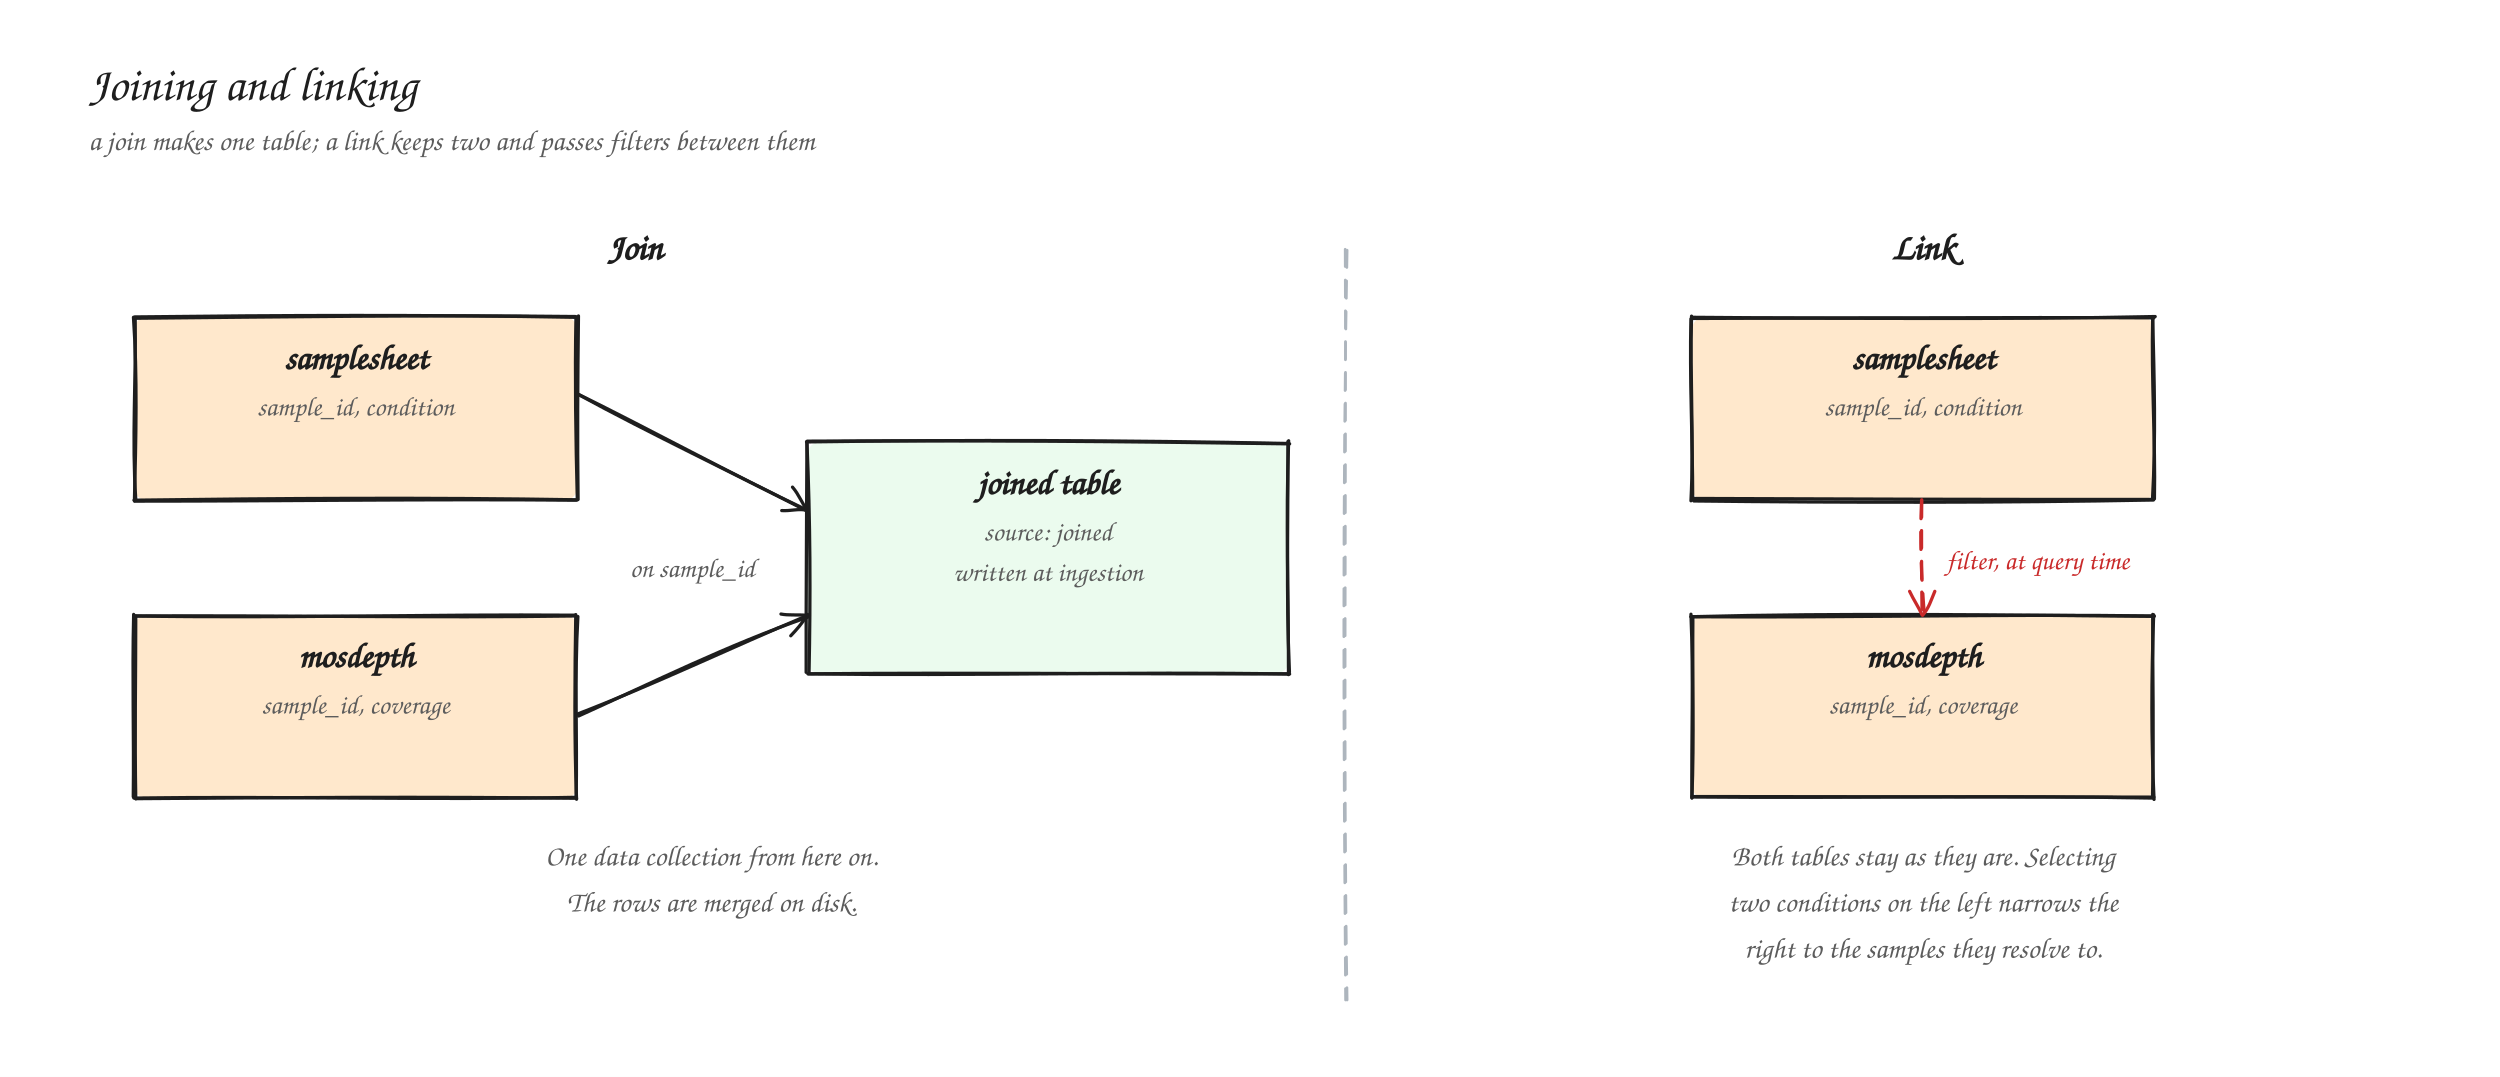
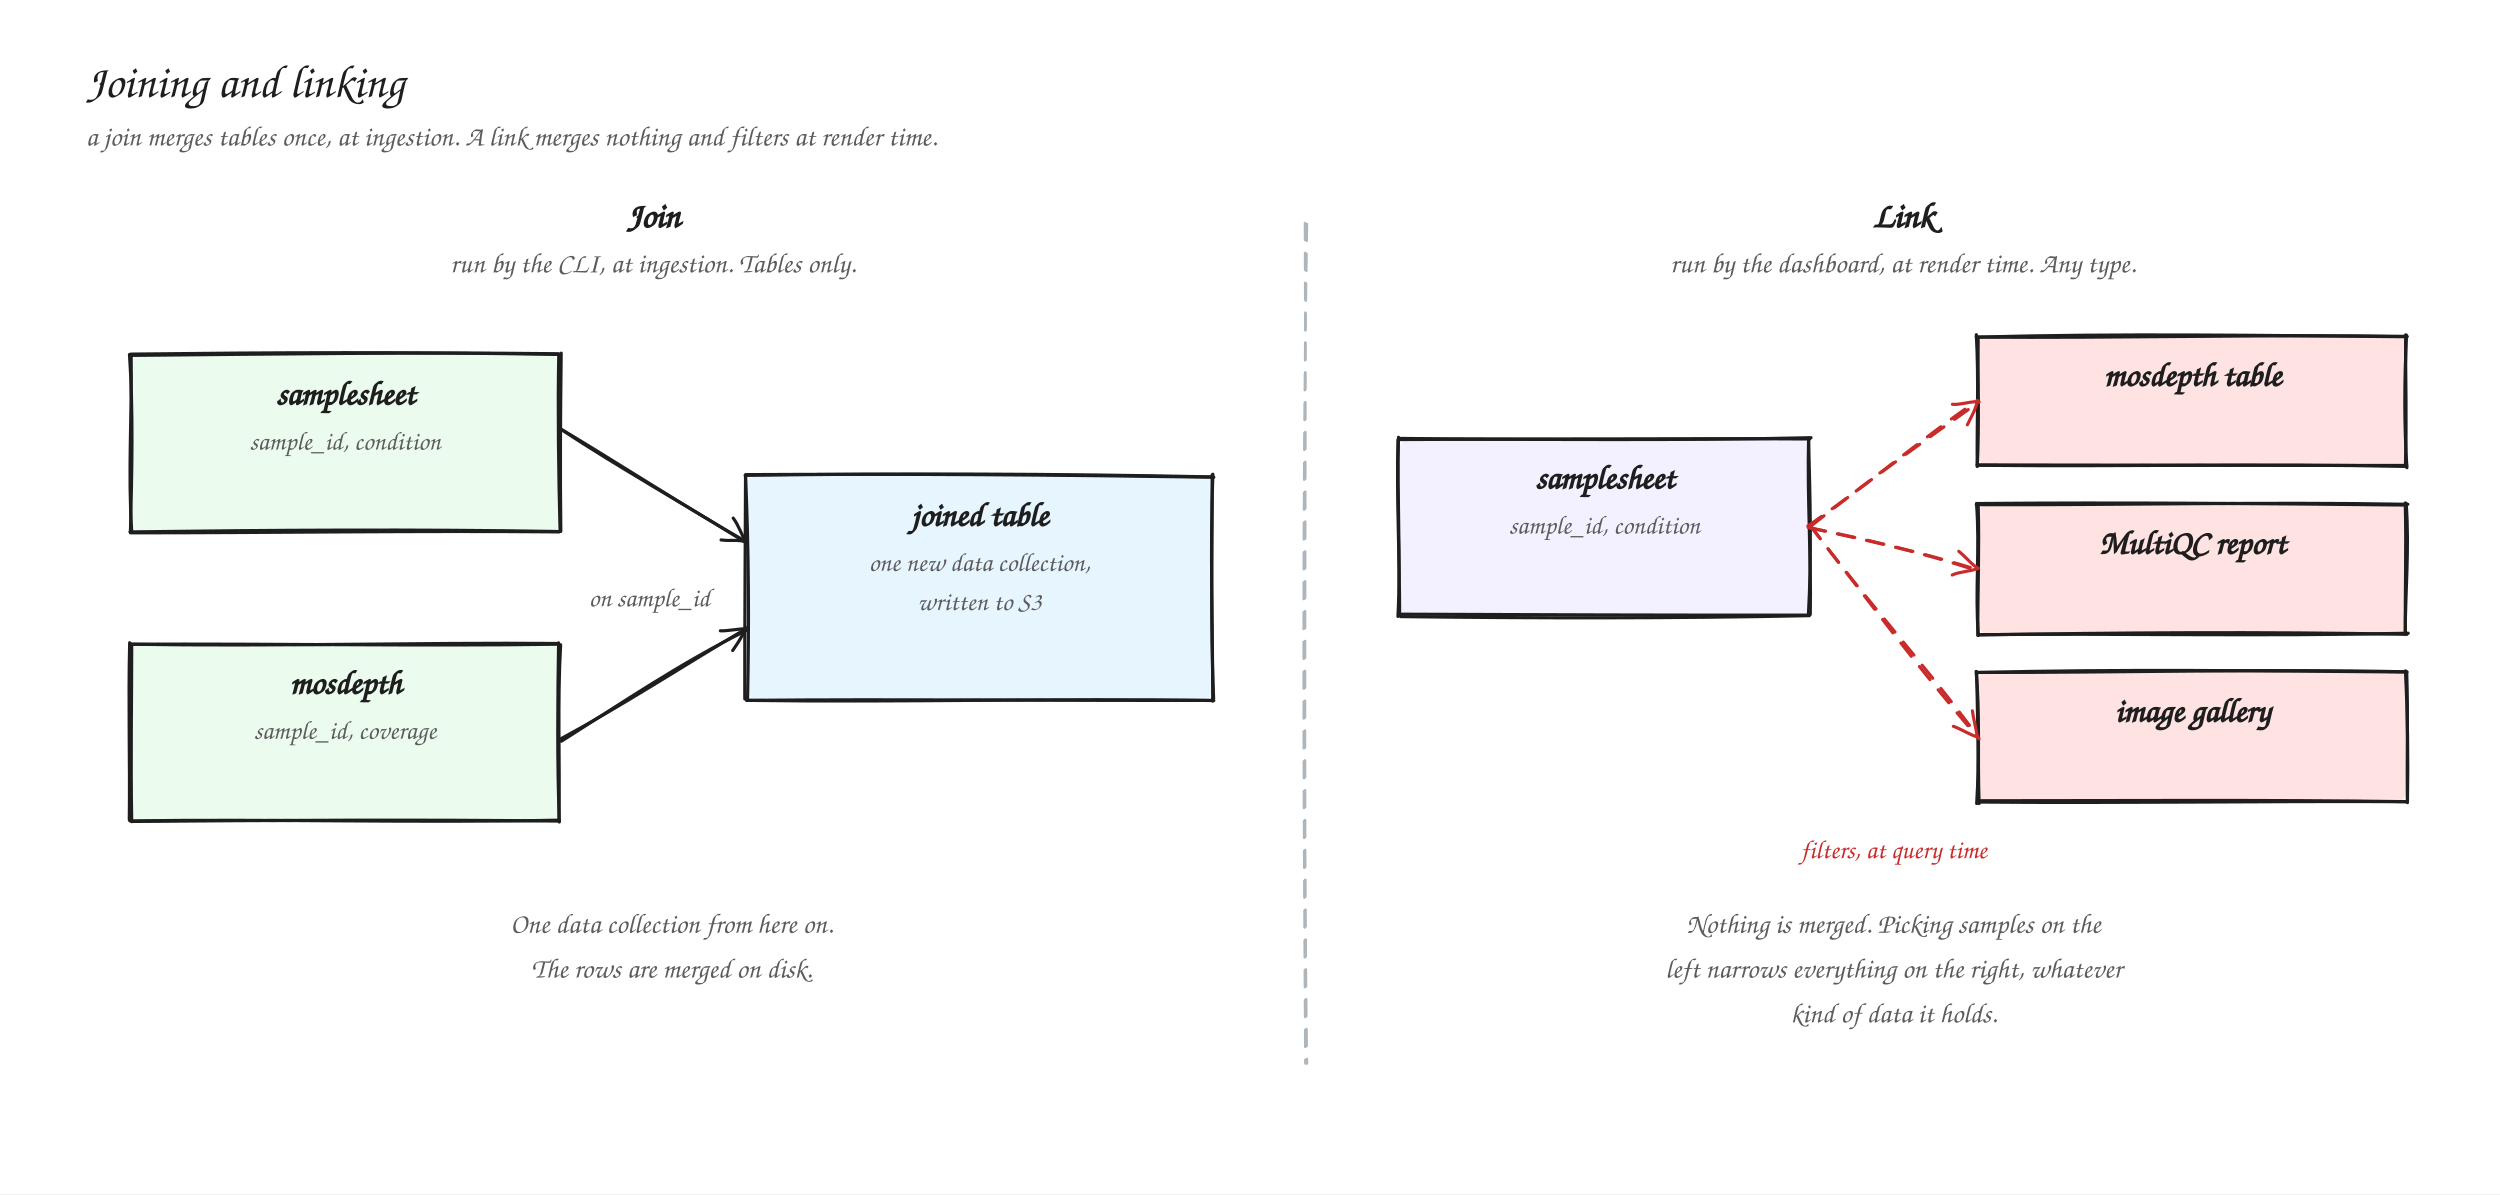
- <svg xmlns="http://www.w3.org/2000/svg" width="1300" height="560" viewBox="0 0 1300 560">
-   <rect width="1300" height="560" fill="#ffffff" />
+ <svg xmlns="http://www.w3.org/2000/svg" width="1340" height="640" viewBox="0 0 1340 640">
+   <rect width="1340" height="640" fill="#ffffff" />
  <text x="46.0" y="52.0" font-family="Virgil, Virgil GS, Excalifont, Comic Sans MS, Bradley Hand, cursive" font-size="25" fill="#1e1e1e" text-anchor="start" font-weight="normal">Joining and linking</text>
-   <text x="46.0" y="78.0" font-family="Virgil, Virgil GS, Excalifont, Comic Sans MS, Bradley Hand, cursive" font-size="15" fill="#5c5c5c" text-anchor="start" font-weight="normal">a join makes one table; a link keeps two and passes filters between them</text>
-   <text x="330.0" y="135.0" font-family="Virgil, Virgil GS, Excalifont, Comic Sans MS, Bradley Hand, cursive" font-size="19" fill="#1e1e1e" text-anchor="middle" font-weight="bold">Join</text>
-   <rect x="70.0" y="165.0" width="230.0" height="95.0" rx="6" fill="#ffe8cc" />
-   <path d="M70.1,164.8 C146.1,163.9 223.8,163.6 299.3,165.0" fill="none" stroke="#1e1e1e" stroke-width="1.7" stroke-linecap="round" />
-   <path d="M69.9,165.5 C145.2,164.8 222.0,163.7 299.4,164.6" fill="none" stroke="#1e1e1e" stroke-width="1.7" stroke-linecap="round" />
-   <path d="M300.8,164.3 C300.4,198.1 300.2,228.0 300.6,259.7" fill="none" stroke="#1e1e1e" stroke-width="1.7" stroke-linecap="round" />
-   <path d="M299.5,165.1 C298.9,195.4 299.4,229.3 300.2,259.8" fill="none" stroke="#1e1e1e" stroke-width="1.7" stroke-linecap="round" />
-   <path d="M300.3,259.9 C223.5,258.6 145.3,259.1 69.7,260.1" fill="none" stroke="#1e1e1e" stroke-width="1.7" stroke-linecap="round" />
-   <path d="M299.6,260.1 C223.2,259.4 147.6,260.6 70.0,260.6" fill="none" stroke="#1e1e1e" stroke-width="1.7" stroke-linecap="round" />
-   <path d="M69.9,260.4 C70.7,227.7 71.5,195.4 69.4,165.0" fill="none" stroke="#1e1e1e" stroke-width="1.7" stroke-linecap="round" />
-   <path d="M70.6,259.7 C68.5,228.9 70.8,196.9 70.3,165.2" fill="none" stroke="#1e1e1e" stroke-width="1.7" stroke-linecap="round" />
-   <text x="185.0" y="192.0" font-family="Virgil, Virgil GS, Excalifont, Comic Sans MS, Bradley Hand, cursive" font-size="18" fill="#1e1e1e" text-anchor="middle" font-weight="bold">samplesheet</text>
-   <text x="185.0" y="216.0" font-family="Virgil, Virgil GS, Excalifont, Comic Sans MS, Bradley Hand, cursive" font-size="14" fill="#5c5c5c" text-anchor="middle" font-weight="normal">sample_id, condition</text>
-   <rect x="70.0" y="320.0" width="230.0" height="95.0" rx="6" fill="#ffe8cc" />
-   <path d="M70.0,320.3 C146.9,319.9 224.4,321.4 299.3,320.3" fill="none" stroke="#1e1e1e" stroke-width="1.7" stroke-linecap="round" />
-   <path d="M69.8,320.3 C147.1,321.6 224.4,319.3 299.2,319.9" fill="none" stroke="#1e1e1e" stroke-width="1.7" stroke-linecap="round" />
-   <path d="M299.4,319.6 C298.9,350.4 298.6,384.2 299.8,415.6" fill="none" stroke="#1e1e1e" stroke-width="1.7" stroke-linecap="round" />
-   <path d="M300.5,320.6 C298.7,351.5 300.2,384.6 299.6,414.9" fill="none" stroke="#1e1e1e" stroke-width="1.7" stroke-linecap="round" />
-   <path d="M299.5,414.6 C222.9,416.2 148.1,413.9 69.6,415.0" fill="none" stroke="#1e1e1e" stroke-width="1.7" stroke-linecap="round" />
-   <path d="M299.8,415.1 C223.6,414.2 145.1,414.7 70.7,415.3" fill="none" stroke="#1e1e1e" stroke-width="1.7" stroke-linecap="round" />
-   <path d="M70.6,415.4 C70.0,383.7 70.6,350.2 70.6,320.5" fill="none" stroke="#1e1e1e" stroke-width="1.7" stroke-linecap="round" />
-   <path d="M69.3,414.3 C69.7,383.0 68.7,352.1 69.5,319.5" fill="none" stroke="#1e1e1e" stroke-width="1.7" stroke-linecap="round" />
-   <text x="185.0" y="347.0" font-family="Virgil, Virgil GS, Excalifont, Comic Sans MS, Bradley Hand, cursive" font-size="18" fill="#1e1e1e" text-anchor="middle" font-weight="bold">mosdepth</text>
-   <text x="185.0" y="371.0" font-family="Virgil, Virgil GS, Excalifont, Comic Sans MS, Bradley Hand, cursive" font-size="14" fill="#5c5c5c" text-anchor="middle" font-weight="normal">sample_id, coverage</text>
-   <rect x="420.0" y="230.0" width="250.0" height="120.0" rx="6" fill="#ebfbee" />
-   <path d="M419.4,229.8 C502.8,228.6 585.1,228.9 669.2,230.6" fill="none" stroke="#1e1e1e" stroke-width="1.7" stroke-linecap="round" />
-   <path d="M419.8,229.4 C503.7,228.9 585.9,229.5 670.6,230.8" fill="none" stroke="#1e1e1e" stroke-width="1.7" stroke-linecap="round" />
-   <path d="M669.7,229.6 C669.9,269.9 668.7,308.7 670.5,349.5" fill="none" stroke="#1e1e1e" stroke-width="1.7" stroke-linecap="round" />
-   <path d="M670.1,229.2 C668.5,271.4 670.1,308.9 670.0,350.8" fill="none" stroke="#1e1e1e" stroke-width="1.7" stroke-linecap="round" />
-   <path d="M669.5,350.4 C587.8,350.6 502.6,349.6 420.1,350.4" fill="none" stroke="#1e1e1e" stroke-width="1.7" stroke-linecap="round" />
-   <path d="M670.6,350.5 C586.1,349.1 504.3,351.6 420.5,350.4" fill="none" stroke="#1e1e1e" stroke-width="1.7" stroke-linecap="round" />
-   <path d="M419.2,349.6 C419.1,310.1 419.5,268.5 419.6,230.3" fill="none" stroke="#1e1e1e" stroke-width="1.7" stroke-linecap="round" />
-   <path d="M420.7,349.8 C421.5,309.8 421.4,271.6 419.6,229.6" fill="none" stroke="#1e1e1e" stroke-width="1.7" stroke-linecap="round" />
-   <text x="545.0" y="257.0" font-family="Virgil, Virgil GS, Excalifont, Comic Sans MS, Bradley Hand, cursive" font-size="18" fill="#1e1e1e" text-anchor="middle" font-weight="bold">joined table</text>
-   <text x="545.0" y="281.0" font-family="Virgil, Virgil GS, Excalifont, Comic Sans MS, Bradley Hand, cursive" font-size="14" fill="#5c5c5c" text-anchor="middle" font-weight="normal">source: joined</text>
-   <text x="545.0" y="302.0" font-family="Virgil, Virgil GS, Excalifont, Comic Sans MS, Bradley Hand, cursive" font-size="14" fill="#5c5c5c" text-anchor="middle" font-weight="normal">written at ingestion</text>
-   <path d="M300.7,205.0 C338.8,223.8 380.5,246.6 420.3,265.6" fill="none" stroke="#1e1e1e" stroke-width="1.7" stroke-linecap="round" />
-   <path d="M300.5,205.0 C338.3,225.6 381.6,246.1 419.4,265.6" fill="none" stroke="#1e1e1e" stroke-width="1.7" stroke-linecap="round" />
-   <path d="M419.9,265.4 C417.0,261.8 415.5,257.2 412.1,253.3" fill="none" stroke="#1e1e1e" stroke-width="1.7" stroke-linecap="round" />
-   <path d="M419.6,265.3 C414.6,264.4 411.5,265.8 406.5,265.5" fill="none" stroke="#1e1e1e" stroke-width="1.7" stroke-linecap="round" />
-   <path d="M300.9,372.3 C339.4,354.9 378.5,335.4 420.1,320.9" fill="none" stroke="#1e1e1e" stroke-width="1.7" stroke-linecap="round" />
-   <path d="M299.5,371.6 C339.7,356.2 381.3,336.2 419.5,320.2" fill="none" stroke="#1e1e1e" stroke-width="1.7" stroke-linecap="round" />
-   <path d="M419.9,320.0 C414.9,319.5 410.0,320.1 406.1,319.3" fill="none" stroke="#1e1e1e" stroke-width="1.7" stroke-linecap="round" />
-   <path d="M420.0,319.5 C416.9,324.5 414.2,327.4 411.2,330.6" fill="none" stroke="#1e1e1e" stroke-width="1.7" stroke-linecap="round" />
-   <text x="360.0" y="300.0" font-family="Virgil, Virgil GS, Excalifont, Comic Sans MS, Bradley Hand, cursive" font-size="14" fill="#5c5c5c" text-anchor="middle" font-weight="normal">on sample_id</text>
-   <text x="370.0" y="450.0" font-family="Virgil, Virgil GS, Excalifont, Comic Sans MS, Bradley Hand, cursive" font-size="15" fill="#5c5c5c" text-anchor="middle" font-weight="normal">One data collection from here on.</text>
-   <text x="370.0" y="474.0" font-family="Virgil, Virgil GS, Excalifont, Comic Sans MS, Bradley Hand, cursive" font-size="15" fill="#5c5c5c" text-anchor="middle" font-weight="normal">The rows are merged on disk.</text>
-   <path d="M700.5,130.1 C698.0,261.2 698.7,389.9 699.7,520.0" fill="none" stroke="#adb5bd" stroke-width="1.4" stroke-linecap="round" stroke-dasharray="9 7" />
-   <path d="M699.5,129.6 C700.2,261.1 698.4,390.2 700.5,520.0" fill="none" stroke="#adb5bd" stroke-width="1.4" stroke-linecap="round" stroke-dasharray="9 7" />
-   <text x="1000.0" y="135.0" font-family="Virgil, Virgil GS, Excalifont, Comic Sans MS, Bradley Hand, cursive" font-size="19" fill="#1e1e1e" text-anchor="middle" font-weight="bold">Link</text>
-   <rect x="880.0" y="165.0" width="240.0" height="95.0" rx="6" fill="#ffe8cc" />
-   <path d="M880.2,165.0 C960.2,165.8 1041.3,164.8 1120.0,165.3" fill="none" stroke="#1e1e1e" stroke-width="1.7" stroke-linecap="round" />
-   <path d="M880.3,165.6 C959.8,165.1 1039.9,166.4 1120.7,164.6" fill="none" stroke="#1e1e1e" stroke-width="1.7" stroke-linecap="round" />
-   <path d="M1119.4,164.9 C1120.2,198.1 1121.1,227.2 1119.3,259.6" fill="none" stroke="#1e1e1e" stroke-width="1.7" stroke-linecap="round" />
-   <path d="M1119.4,165.3 C1118.6,197.2 1120.9,229.6 1120.3,259.4" fill="none" stroke="#1e1e1e" stroke-width="1.7" stroke-linecap="round" />
-   <path d="M1119.8,260.0 C1041.2,261.5 959.1,261.4 880.8,260.5" fill="none" stroke="#1e1e1e" stroke-width="1.7" stroke-linecap="round" />
-   <path d="M1119.5,259.7 C1038.9,259.8 960.0,259.5 880.4,259.2" fill="none" stroke="#1e1e1e" stroke-width="1.7" stroke-linecap="round" />
-   <path d="M880.2,260.0 C880.2,228.1 878.5,196.1 879.3,165.8" fill="none" stroke="#1e1e1e" stroke-width="1.7" stroke-linecap="round" />
-   <path d="M879.3,260.4 C880.9,229.8 878.7,195.9 879.6,164.4" fill="none" stroke="#1e1e1e" stroke-width="1.7" stroke-linecap="round" />
-   <text x="1000.0" y="192.0" font-family="Virgil, Virgil GS, Excalifont, Comic Sans MS, Bradley Hand, cursive" font-size="18" fill="#1e1e1e" text-anchor="middle" font-weight="bold">samplesheet</text>
-   <text x="1000.0" y="216.0" font-family="Virgil, Virgil GS, Excalifont, Comic Sans MS, Bradley Hand, cursive" font-size="14" fill="#5c5c5c" text-anchor="middle" font-weight="normal">sample_id, condition</text>
-   <rect x="880.0" y="320.0" width="240.0" height="95.0" rx="6" fill="#ffe8cc" />
-   <path d="M879.4,320.7 C959.8,321.3 1041.0,319.2 1120.1,320.3" fill="none" stroke="#1e1e1e" stroke-width="1.7" stroke-linecap="round" />
-   <path d="M879.3,320.7 C958.7,318.6 1040.6,319.8 1120.2,320.5" fill="none" stroke="#1e1e1e" stroke-width="1.7" stroke-linecap="round" />
-   <path d="M1119.9,319.7 C1118.7,352.8 1118.6,384.5 1120.1,415.7" fill="none" stroke="#1e1e1e" stroke-width="1.7" stroke-linecap="round" />
-   <path d="M1119.4,319.5 C1119.3,350.5 1120.1,382.5 1119.3,414.5" fill="none" stroke="#1e1e1e" stroke-width="1.7" stroke-linecap="round" />
-   <path d="M1120.0,414.5 C1039.4,414.4 960.8,414.3 879.8,414.2" fill="none" stroke="#1e1e1e" stroke-width="1.7" stroke-linecap="round" />
-   <path d="M1119.5,415.0 C1039.2,413.4 960.7,415.2 880.7,414.4" fill="none" stroke="#1e1e1e" stroke-width="1.7" stroke-linecap="round" />
-   <path d="M879.8,415.0 C881.0,383.1 880.0,352.7 880.3,320.8" fill="none" stroke="#1e1e1e" stroke-width="1.7" stroke-linecap="round" />
-   <path d="M879.8,414.8 C879.5,384.4 880.7,352.1 879.3,319.4" fill="none" stroke="#1e1e1e" stroke-width="1.7" stroke-linecap="round" />
-   <text x="1000.0" y="347.0" font-family="Virgil, Virgil GS, Excalifont, Comic Sans MS, Bradley Hand, cursive" font-size="18" fill="#1e1e1e" text-anchor="middle" font-weight="bold">mosdepth</text>
-   <text x="1000.0" y="371.0" font-family="Virgil, Virgil GS, Excalifont, Comic Sans MS, Bradley Hand, cursive" font-size="14" fill="#5c5c5c" text-anchor="middle" font-weight="normal">sample_id, coverage</text>
-   <path d="M999.2,260.7 C998.3,281.0 999.0,298.7 1000.7,320.3" fill="none" stroke="#c92a2a" stroke-width="1.7" stroke-linecap="round" stroke-dasharray="9 7" />
-   <path d="M999.3,259.9 C999.1,279.0 999.2,299.8 999.5,320.9" fill="none" stroke="#c92a2a" stroke-width="1.7" stroke-linecap="round" stroke-dasharray="9 7" />
-   <path d="M999.8,319.9 C1003.1,316.0 1003.9,312.7 1006.1,307.5" fill="none" stroke="#c92a2a" stroke-width="1.7" stroke-linecap="round" />
-   <path d="M999.5,319.8 C997.8,315.9 995.0,311.8 993.0,307.5" fill="none" stroke="#c92a2a" stroke-width="1.7" stroke-linecap="round" />
-   <text x="1012.0" y="296.0" font-family="Virgil, Virgil GS, Excalifont, Comic Sans MS, Bradley Hand, cursive" font-size="14" fill="#c92a2a" text-anchor="start" font-weight="normal">filter, at query time</text>
-   <text x="1000.0" y="450.0" font-family="Virgil, Virgil GS, Excalifont, Comic Sans MS, Bradley Hand, cursive" font-size="15" fill="#5c5c5c" text-anchor="middle" font-weight="normal">Both tables stay as they are. Selecting</text>
-   <text x="1000.0" y="474.0" font-family="Virgil, Virgil GS, Excalifont, Comic Sans MS, Bradley Hand, cursive" font-size="15" fill="#5c5c5c" text-anchor="middle" font-weight="normal">two conditions on the left narrows the</text>
-   <text x="1000.0" y="498.0" font-family="Virgil, Virgil GS, Excalifont, Comic Sans MS, Bradley Hand, cursive" font-size="15" fill="#5c5c5c" text-anchor="middle" font-weight="normal">right to the samples they resolve to.</text>
+   <text x="46.0" y="78.0" font-family="Virgil, Virgil GS, Excalifont, Comic Sans MS, Bradley Hand, cursive" font-size="15" fill="#5c5c5c" text-anchor="start" font-weight="normal">a join merges tables once, at ingestion. A link merges nothing and filters at render time.</text>
+   <text x="350.0" y="122.0" font-family="Virgil, Virgil GS, Excalifont, Comic Sans MS, Bradley Hand, cursive" font-size="19" fill="#1e1e1e" text-anchor="middle" font-weight="bold">Join</text>
+   <text x="350.0" y="146.0" font-family="Virgil, Virgil GS, Excalifont, Comic Sans MS, Bradley Hand, cursive" font-size="15" fill="#5c5c5c" text-anchor="middle" font-weight="normal">run by the CLI, at ingestion. Tables only.</text>
+   <rect x="70.0" y="190.0" width="230.0" height="95.0" rx="6" fill="#ebfbee" />
+   <path d="M70.1,189.8 C146.1,188.9 223.8,188.6 299.3,190.0" fill="none" stroke="#1e1e1e" stroke-width="1.7" stroke-linecap="round" />
+   <path d="M69.9,190.5 C145.2,189.8 222.0,188.7 299.4,189.6" fill="none" stroke="#1e1e1e" stroke-width="1.7" stroke-linecap="round" />
+   <path d="M300.8,189.3 C300.4,223.1 300.2,253.0 300.6,284.7" fill="none" stroke="#1e1e1e" stroke-width="1.7" stroke-linecap="round" />
+   <path d="M299.5,190.1 C298.9,220.4 299.4,254.3 300.2,284.8" fill="none" stroke="#1e1e1e" stroke-width="1.7" stroke-linecap="round" />
+   <path d="M300.3,284.9 C223.5,283.6 145.3,284.1 69.7,285.1" fill="none" stroke="#1e1e1e" stroke-width="1.7" stroke-linecap="round" />
+   <path d="M299.6,285.1 C223.2,284.4 147.6,285.6 70.0,285.6" fill="none" stroke="#1e1e1e" stroke-width="1.7" stroke-linecap="round" />
+   <path d="M69.9,285.4 C70.7,252.7 71.5,220.4 69.4,190.0" fill="none" stroke="#1e1e1e" stroke-width="1.7" stroke-linecap="round" />
+   <path d="M70.6,284.7 C68.5,253.9 70.8,221.9 70.3,190.2" fill="none" stroke="#1e1e1e" stroke-width="1.7" stroke-linecap="round" />
+   <text x="185.0" y="217.0" font-family="Virgil, Virgil GS, Excalifont, Comic Sans MS, Bradley Hand, cursive" font-size="18" fill="#1e1e1e" text-anchor="middle" font-weight="bold">samplesheet</text>
+   <text x="185.0" y="241.0" font-family="Virgil, Virgil GS, Excalifont, Comic Sans MS, Bradley Hand, cursive" font-size="14" fill="#5c5c5c" text-anchor="middle" font-weight="normal">sample_id, condition</text>
+   <rect x="70.0" y="345.0" width="230.0" height="95.0" rx="6" fill="#ebfbee" />
+   <path d="M70.0,345.3 C146.9,344.9 224.4,346.4 299.3,345.3" fill="none" stroke="#1e1e1e" stroke-width="1.7" stroke-linecap="round" />
+   <path d="M69.8,345.3 C147.1,346.6 224.4,344.3 299.2,344.9" fill="none" stroke="#1e1e1e" stroke-width="1.7" stroke-linecap="round" />
+   <path d="M299.4,344.6 C298.9,375.4 298.6,409.2 299.8,440.6" fill="none" stroke="#1e1e1e" stroke-width="1.7" stroke-linecap="round" />
+   <path d="M300.5,345.6 C298.7,376.5 300.2,409.6 299.6,439.9" fill="none" stroke="#1e1e1e" stroke-width="1.7" stroke-linecap="round" />
+   <path d="M299.5,439.6 C222.9,441.2 148.1,438.9 69.6,440.0" fill="none" stroke="#1e1e1e" stroke-width="1.7" stroke-linecap="round" />
+   <path d="M299.8,440.1 C223.6,439.2 145.1,439.7 70.7,440.3" fill="none" stroke="#1e1e1e" stroke-width="1.7" stroke-linecap="round" />
+   <path d="M70.6,440.4 C70.0,408.7 70.6,375.2 70.6,345.5" fill="none" stroke="#1e1e1e" stroke-width="1.7" stroke-linecap="round" />
+   <path d="M69.3,439.3 C69.7,408.0 68.7,377.1 69.5,344.5" fill="none" stroke="#1e1e1e" stroke-width="1.7" stroke-linecap="round" />
+   <text x="185.0" y="372.0" font-family="Virgil, Virgil GS, Excalifont, Comic Sans MS, Bradley Hand, cursive" font-size="18" fill="#1e1e1e" text-anchor="middle" font-weight="bold">mosdepth</text>
+   <text x="185.0" y="396.0" font-family="Virgil, Virgil GS, Excalifont, Comic Sans MS, Bradley Hand, cursive" font-size="14" fill="#5c5c5c" text-anchor="middle" font-weight="normal">sample_id, coverage</text>
+   <rect x="400.0" y="255.0" width="250.0" height="120.0" rx="6" fill="#e7f5ff" />
+   <path d="M399.4,254.8 C482.8,253.6 565.1,253.9 649.2,255.6" fill="none" stroke="#1e1e1e" stroke-width="1.7" stroke-linecap="round" />
+   <path d="M399.8,254.4 C483.7,253.9 565.9,254.5 650.6,255.8" fill="none" stroke="#1e1e1e" stroke-width="1.7" stroke-linecap="round" />
+   <path d="M649.7,254.6 C649.9,294.9 648.7,333.7 650.5,374.5" fill="none" stroke="#1e1e1e" stroke-width="1.7" stroke-linecap="round" />
+   <path d="M650.1,254.2 C648.5,296.4 650.1,333.9 650.0,375.8" fill="none" stroke="#1e1e1e" stroke-width="1.7" stroke-linecap="round" />
+   <path d="M649.5,375.4 C567.8,375.6 482.6,374.6 400.1,375.4" fill="none" stroke="#1e1e1e" stroke-width="1.7" stroke-linecap="round" />
+   <path d="M650.6,375.5 C566.1,374.1 484.3,376.6 400.5,375.4" fill="none" stroke="#1e1e1e" stroke-width="1.7" stroke-linecap="round" />
+   <path d="M399.2,374.6 C399.1,335.1 399.5,293.5 399.6,255.3" fill="none" stroke="#1e1e1e" stroke-width="1.7" stroke-linecap="round" />
+   <path d="M400.7,374.8 C401.5,334.8 401.4,296.6 399.6,254.6" fill="none" stroke="#1e1e1e" stroke-width="1.7" stroke-linecap="round" />
+   <text x="525.0" y="282.0" font-family="Virgil, Virgil GS, Excalifont, Comic Sans MS, Bradley Hand, cursive" font-size="18" fill="#1e1e1e" text-anchor="middle" font-weight="bold">joined table</text>
+   <text x="525.0" y="306.0" font-family="Virgil, Virgil GS, Excalifont, Comic Sans MS, Bradley Hand, cursive" font-size="14" fill="#5c5c5c" text-anchor="middle" font-weight="normal">one new data collection,</text>
+   <text x="525.0" y="327.0" font-family="Virgil, Virgil GS, Excalifont, Comic Sans MS, Bradley Hand, cursive" font-size="14" fill="#5c5c5c" text-anchor="middle" font-weight="normal">written to S3</text>
+   <path d="M300.7,230.0 C332.1,248.8 367.2,271.6 400.3,290.6" fill="none" stroke="#1e1e1e" stroke-width="1.7" stroke-linecap="round" />
+   <path d="M300.5,230.0 C331.7,250.6 368.3,271.1 399.4,290.6" fill="none" stroke="#1e1e1e" stroke-width="1.7" stroke-linecap="round" />
+   <path d="M399.9,290.4 C397.3,286.6 396.1,281.8 393.0,277.7" fill="none" stroke="#1e1e1e" stroke-width="1.7" stroke-linecap="round" />
+   <path d="M399.6,290.3 C394.6,289.1 391.5,290.1 386.5,289.4" fill="none" stroke="#1e1e1e" stroke-width="1.7" stroke-linecap="round" />
+   <path d="M300.9,397.3 C332.7,377.2 365.2,355.1 400.1,337.9" fill="none" stroke="#1e1e1e" stroke-width="1.7" stroke-linecap="round" />
+   <path d="M299.5,396.6 C333.1,378.5 368.0,355.8 399.5,337.2" fill="none" stroke="#1e1e1e" stroke-width="1.7" stroke-linecap="round" />
+   <path d="M399.9,337.0 C394.9,337.1 389.9,338.3 386.1,338.1" fill="none" stroke="#1e1e1e" stroke-width="1.7" stroke-linecap="round" />
+   <path d="M400.0,336.5 C397.4,341.8 395.2,345.1 392.7,348.7" fill="none" stroke="#1e1e1e" stroke-width="1.7" stroke-linecap="round" />
+   <text x="348.0" y="325.0" font-family="Virgil, Virgil GS, Excalifont, Comic Sans MS, Bradley Hand, cursive" font-size="14" fill="#5c5c5c" text-anchor="middle" font-weight="normal">on sample_id</text>
+   <text x="360.0" y="500.0" font-family="Virgil, Virgil GS, Excalifont, Comic Sans MS, Bradley Hand, cursive" font-size="15" fill="#5c5c5c" text-anchor="middle" font-weight="normal">One data collection from here on.</text>
+   <text x="360.0" y="524.0" font-family="Virgil, Virgil GS, Excalifont, Comic Sans MS, Bradley Hand, cursive" font-size="15" fill="#5c5c5c" text-anchor="middle" font-weight="normal">The rows are merged on disk.</text>
+   <path d="M700.5,120.1 C698.0,271.2 698.7,419.9 699.7,570.0" fill="none" stroke="#adb5bd" stroke-width="1.4" stroke-linecap="round" stroke-dasharray="9 7" />
+   <path d="M699.5,119.6 C700.2,271.1 698.4,420.2 700.5,570.0" fill="none" stroke="#adb5bd" stroke-width="1.4" stroke-linecap="round" stroke-dasharray="9 7" />
+   <text x="1020.0" y="122.0" font-family="Virgil, Virgil GS, Excalifont, Comic Sans MS, Bradley Hand, cursive" font-size="19" fill="#1e1e1e" text-anchor="middle" font-weight="bold">Link</text>
+   <text x="1020.0" y="146.0" font-family="Virgil, Virgil GS, Excalifont, Comic Sans MS, Bradley Hand, cursive" font-size="15" fill="#5c5c5c" text-anchor="middle" font-weight="normal">run by the dashboard, at render time. Any type.</text>
+   <rect x="750.0" y="235.0" width="220.0" height="95.0" rx="6" fill="#f3f0ff" />
+   <path d="M750.2,235.0 C823.5,235.8 898.0,234.8 970.0,235.3" fill="none" stroke="#1e1e1e" stroke-width="1.7" stroke-linecap="round" />
+   <path d="M750.3,235.6 C823.2,235.1 896.6,236.4 970.7,234.6" fill="none" stroke="#1e1e1e" stroke-width="1.7" stroke-linecap="round" />
+   <path d="M969.4,234.9 C970.2,268.1 971.1,297.2 969.3,329.6" fill="none" stroke="#1e1e1e" stroke-width="1.7" stroke-linecap="round" />
+   <path d="M969.4,235.3 C968.6,267.2 970.9,299.6 970.3,329.4" fill="none" stroke="#1e1e1e" stroke-width="1.7" stroke-linecap="round" />
+   <path d="M969.8,330.0 C897.9,331.5 822.4,331.4 750.8,330.5" fill="none" stroke="#1e1e1e" stroke-width="1.7" stroke-linecap="round" />
+   <path d="M969.5,329.7 C895.6,329.8 823.4,329.5 750.4,329.2" fill="none" stroke="#1e1e1e" stroke-width="1.7" stroke-linecap="round" />
+   <path d="M750.2,330.0 C750.2,298.1 748.5,266.1 749.3,235.8" fill="none" stroke="#1e1e1e" stroke-width="1.7" stroke-linecap="round" />
+   <path d="M749.3,330.4 C750.9,299.8 748.7,265.9 749.6,234.4" fill="none" stroke="#1e1e1e" stroke-width="1.7" stroke-linecap="round" />
+   <text x="860.0" y="262.0" font-family="Virgil, Virgil GS, Excalifont, Comic Sans MS, Bradley Hand, cursive" font-size="18" fill="#1e1e1e" text-anchor="middle" font-weight="bold">samplesheet</text>
+   <text x="860.0" y="286.0" font-family="Virgil, Virgil GS, Excalifont, Comic Sans MS, Bradley Hand, cursive" font-size="14" fill="#5c5c5c" text-anchor="middle" font-weight="normal">sample_id, condition</text>
+   <rect x="1060.0" y="180.0" width="230.0" height="70.0" rx="6" fill="#ffe3e3" />
+   <path d="M1059.4,180.7 C1136.4,181.3 1214.4,179.2 1290.1,180.3" fill="none" stroke="#1e1e1e" stroke-width="1.7" stroke-linecap="round" />
+   <path d="M1059.3,180.7 C1135.4,178.6 1213.9,179.8 1290.2,180.5" fill="none" stroke="#1e1e1e" stroke-width="1.7" stroke-linecap="round" />
+   <path d="M1289.9,179.7 C1288.7,204.5 1288.6,227.8 1290.1,250.7" fill="none" stroke="#1e1e1e" stroke-width="1.7" stroke-linecap="round" />
+   <path d="M1289.4,179.5 C1289.3,202.1 1290.1,225.8 1289.3,249.5" fill="none" stroke="#1e1e1e" stroke-width="1.7" stroke-linecap="round" />
+   <path d="M1290.0,249.5 C1212.7,249.4 1137.5,249.3 1059.8,249.2" fill="none" stroke="#1e1e1e" stroke-width="1.7" stroke-linecap="round" />
+   <path d="M1289.5,250.0 C1212.5,248.4 1137.4,250.2 1060.7,249.4" fill="none" stroke="#1e1e1e" stroke-width="1.7" stroke-linecap="round" />
+   <path d="M1059.8,250.0 C1061.0,226.4 1060.0,204.4 1060.3,180.8" fill="none" stroke="#1e1e1e" stroke-width="1.7" stroke-linecap="round" />
+   <path d="M1059.8,249.8 C1059.5,227.7 1060.7,203.8 1059.3,179.4" fill="none" stroke="#1e1e1e" stroke-width="1.7" stroke-linecap="round" />
+   <text x="1175.0" y="207.0" font-family="Virgil, Virgil GS, Excalifont, Comic Sans MS, Bradley Hand, cursive" font-size="18" fill="#1e1e1e" text-anchor="middle" font-weight="bold">mosdepth table</text>
+   <rect x="1060.0" y="270.0" width="230.0" height="70.0" rx="6" fill="#ffe3e3" />
+   <path d="M1059.3,270.5 C1135.3,270.8 1212.6,268.9 1290.6,270.3" fill="none" stroke="#1e1e1e" stroke-width="1.7" stroke-linecap="round" />
+   <path d="M1059.5,269.9 C1136.0,269.2 1212.7,269.9 1289.6,270.7" fill="none" stroke="#1e1e1e" stroke-width="1.7" stroke-linecap="round" />
+   <path d="M1289.7,269.8 C1291.5,293.5 1289.2,318.2 1289.2,339.8" fill="none" stroke="#1e1e1e" stroke-width="1.7" stroke-linecap="round" />
+   <path d="M1289.2,269.6 C1289.9,293.3 1289.0,316.7 1289.3,339.8" fill="none" stroke="#1e1e1e" stroke-width="1.7" stroke-linecap="round" />
+   <path d="M1290.1,340.0 C1211.9,338.5 1136.0,339.1 1060.4,340.3" fill="none" stroke="#1e1e1e" stroke-width="1.7" stroke-linecap="round" />
+   <path d="M1290.8,339.4 C1214.0,341.2 1136.3,339.4 1060.4,340.2" fill="none" stroke="#1e1e1e" stroke-width="1.7" stroke-linecap="round" />
+   <path d="M1060.4,340.5 C1058.5,317.7 1061.3,293.7 1059.4,270.0" fill="none" stroke="#1e1e1e" stroke-width="1.7" stroke-linecap="round" />
+   <path d="M1060.1,340.6 C1060.0,317.7 1061.0,294.4 1060.3,270.3" fill="none" stroke="#1e1e1e" stroke-width="1.7" stroke-linecap="round" />
+   <text x="1175.0" y="297.0" font-family="Virgil, Virgil GS, Excalifont, Comic Sans MS, Bradley Hand, cursive" font-size="18" fill="#1e1e1e" text-anchor="middle" font-weight="bold">MultiQC report</text>
+   <rect x="1060.0" y="360.0" width="230.0" height="70.0" rx="6" fill="#ffe3e3" />
+   <path d="M1059.4,360.5 C1135.8,358.5 1212.2,359.6 1290.1,360.2" fill="none" stroke="#1e1e1e" stroke-width="1.7" stroke-linecap="round" />
+   <path d="M1060.5,360.4 C1137.1,360.6 1213.3,358.4 1290.0,360.1" fill="none" stroke="#1e1e1e" stroke-width="1.7" stroke-linecap="round" />
+   <path d="M1289.3,359.6 C1290.5,381.9 1290.8,405.9 1290.4,429.5" fill="none" stroke="#1e1e1e" stroke-width="1.7" stroke-linecap="round" />
+   <path d="M1290.0,360.3 C1290.8,384.9 1290.0,406.3 1290.4,430.2" fill="none" stroke="#1e1e1e" stroke-width="1.7" stroke-linecap="round" />
+   <path d="M1290.4,429.7 C1213.8,428.6 1135.5,429.2 1060.1,429.2" fill="none" stroke="#1e1e1e" stroke-width="1.7" stroke-linecap="round" />
+   <path d="M1290.3,429.7 C1211.9,429.3 1137.2,430.6 1060.0,429.9" fill="none" stroke="#1e1e1e" stroke-width="1.7" stroke-linecap="round" />
+   <path d="M1060.8,430.7 C1059.9,405.4 1061.3,382.4 1059.2,359.9" fill="none" stroke="#1e1e1e" stroke-width="1.7" stroke-linecap="round" />
+   <path d="M1059.5,430.7 C1061.0,408.2 1059.8,382.6 1059.5,360.1" fill="none" stroke="#1e1e1e" stroke-width="1.7" stroke-linecap="round" />
+   <text x="1175.0" y="387.0" font-family="Virgil, Virgil GS, Excalifont, Comic Sans MS, Bradley Hand, cursive" font-size="18" fill="#1e1e1e" text-anchor="middle" font-weight="bold">image gallery</text>
+   <path d="M970.6,282.0 C998.6,259.8 1031.8,235.9 1060.8,215.4" fill="none" stroke="#c92a2a" stroke-width="1.7" stroke-linecap="round" stroke-dasharray="9 7" />
+   <path d="M969.0,282.0 C998.9,261.3 1029.9,235.4 1059.9,214.6" fill="none" stroke="#c92a2a" stroke-width="1.7" stroke-linecap="round" stroke-dasharray="9 7" />
+   <path d="M1059.5,215.3 C1054.7,215.4 1050.4,217.1 1046.5,216.7" fill="none" stroke="#c92a2a" stroke-width="1.7" stroke-linecap="round" />
+   <path d="M1059.9,214.9 C1058.9,219.6 1056.8,223.0 1054.5,227.7" fill="none" stroke="#c92a2a" stroke-width="1.7" stroke-linecap="round" />
+   <path d="M969.2,282.7 C999.4,289.4 1029.1,295.5 1059.6,305.9" fill="none" stroke="#c92a2a" stroke-width="1.7" stroke-linecap="round" stroke-dasharray="9 7" />
+   <path d="M969.7,282.9 C999.0,288.7 1030.0,296.1 1060.8,305.6" fill="none" stroke="#c92a2a" stroke-width="1.7" stroke-linecap="round" stroke-dasharray="9 7" />
+   <path d="M1060.2,304.5 C1056.8,302.7 1054.0,298.8 1049.9,295.5" fill="none" stroke="#c92a2a" stroke-width="1.7" stroke-linecap="round" />
+   <path d="M1060.4,304.6 C1056.0,306.4 1050.5,306.3 1046.4,308.2" fill="none" stroke="#c92a2a" stroke-width="1.7" stroke-linecap="round" />
+   <path d="M970.3,281.6 C999.2,320.6 1031.9,356.4 1060.1,394.8" fill="none" stroke="#c92a2a" stroke-width="1.7" stroke-linecap="round" stroke-dasharray="9 7" />
+   <path d="M970.0,281.4 C998.7,318.3 1028.8,359.0 1060.8,396.0" fill="none" stroke="#c92a2a" stroke-width="1.7" stroke-linecap="round" stroke-dasharray="9 7" />
+   <path d="M1059.8,394.6 C1059.0,389.7 1057.7,385.0 1057.2,381.0" fill="none" stroke="#c92a2a" stroke-width="1.7" stroke-linecap="round" />
+   <path d="M1059.9,395.0 C1055.9,393.9 1051.9,391.1 1047.0,389.3" fill="none" stroke="#c92a2a" stroke-width="1.7" stroke-linecap="round" />
+   <text x="1015.0" y="460.0" font-family="Virgil, Virgil GS, Excalifont, Comic Sans MS, Bradley Hand, cursive" font-size="14" fill="#c92a2a" text-anchor="middle" font-weight="normal">filters, at query time</text>
+   <text x="1015.0" y="500.0" font-family="Virgil, Virgil GS, Excalifont, Comic Sans MS, Bradley Hand, cursive" font-size="15" fill="#5c5c5c" text-anchor="middle" font-weight="normal">Nothing is merged. Picking samples on the</text>
+   <text x="1015.0" y="524.0" font-family="Virgil, Virgil GS, Excalifont, Comic Sans MS, Bradley Hand, cursive" font-size="15" fill="#5c5c5c" text-anchor="middle" font-weight="normal">left narrows everything on the right, whatever</text>
+   <text x="1015.0" y="548.0" font-family="Virgil, Virgil GS, Excalifont, Comic Sans MS, Bradley Hand, cursive" font-size="15" fill="#5c5c5c" text-anchor="middle" font-weight="normal">kind of data it holds.</text>
</svg>
